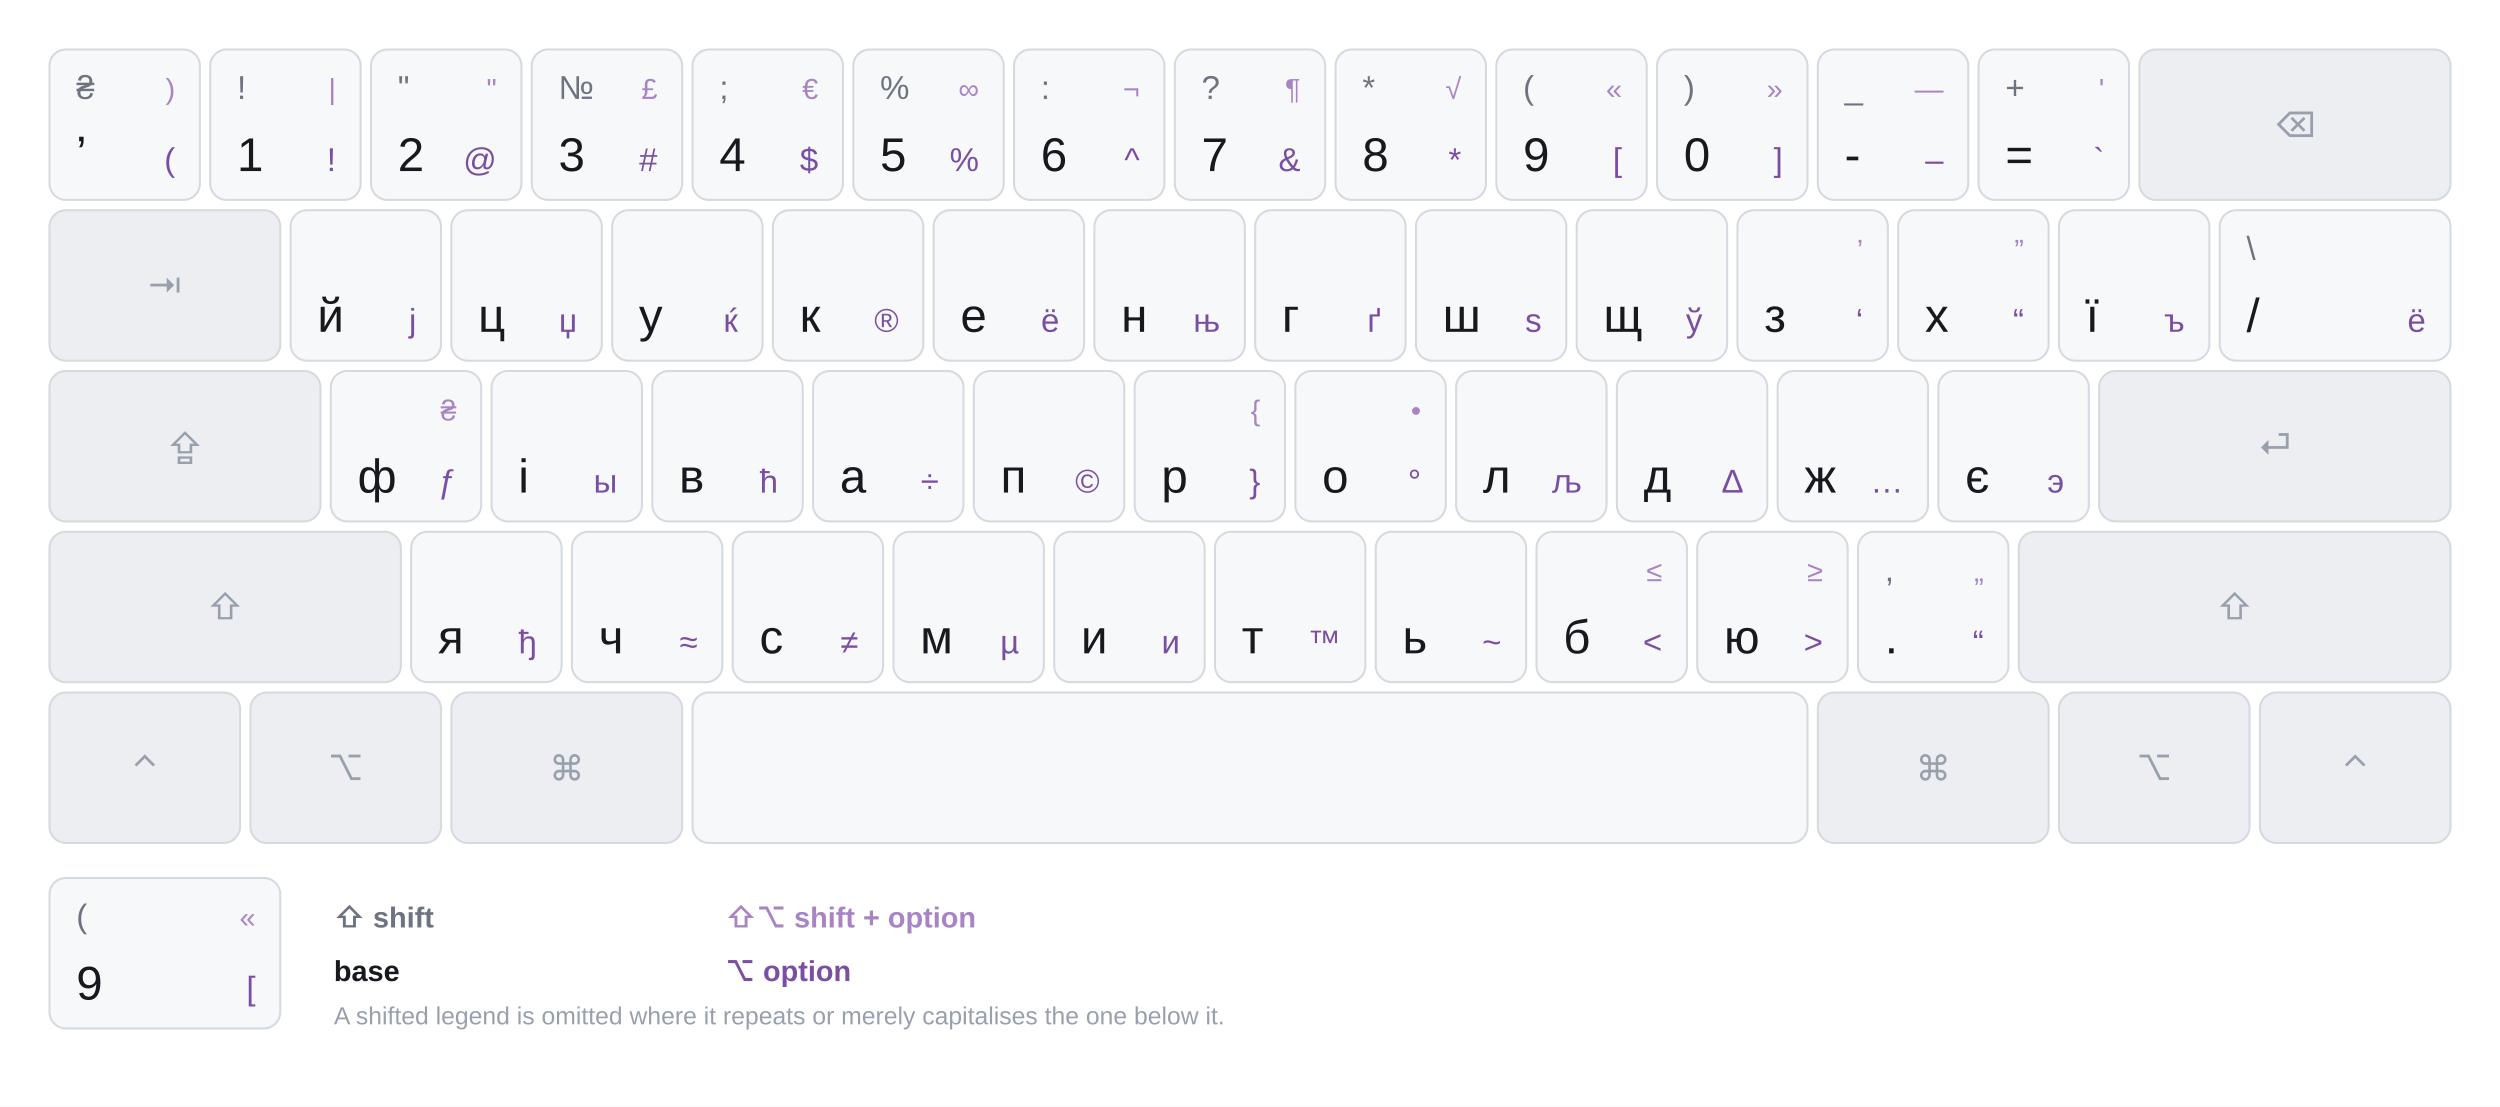
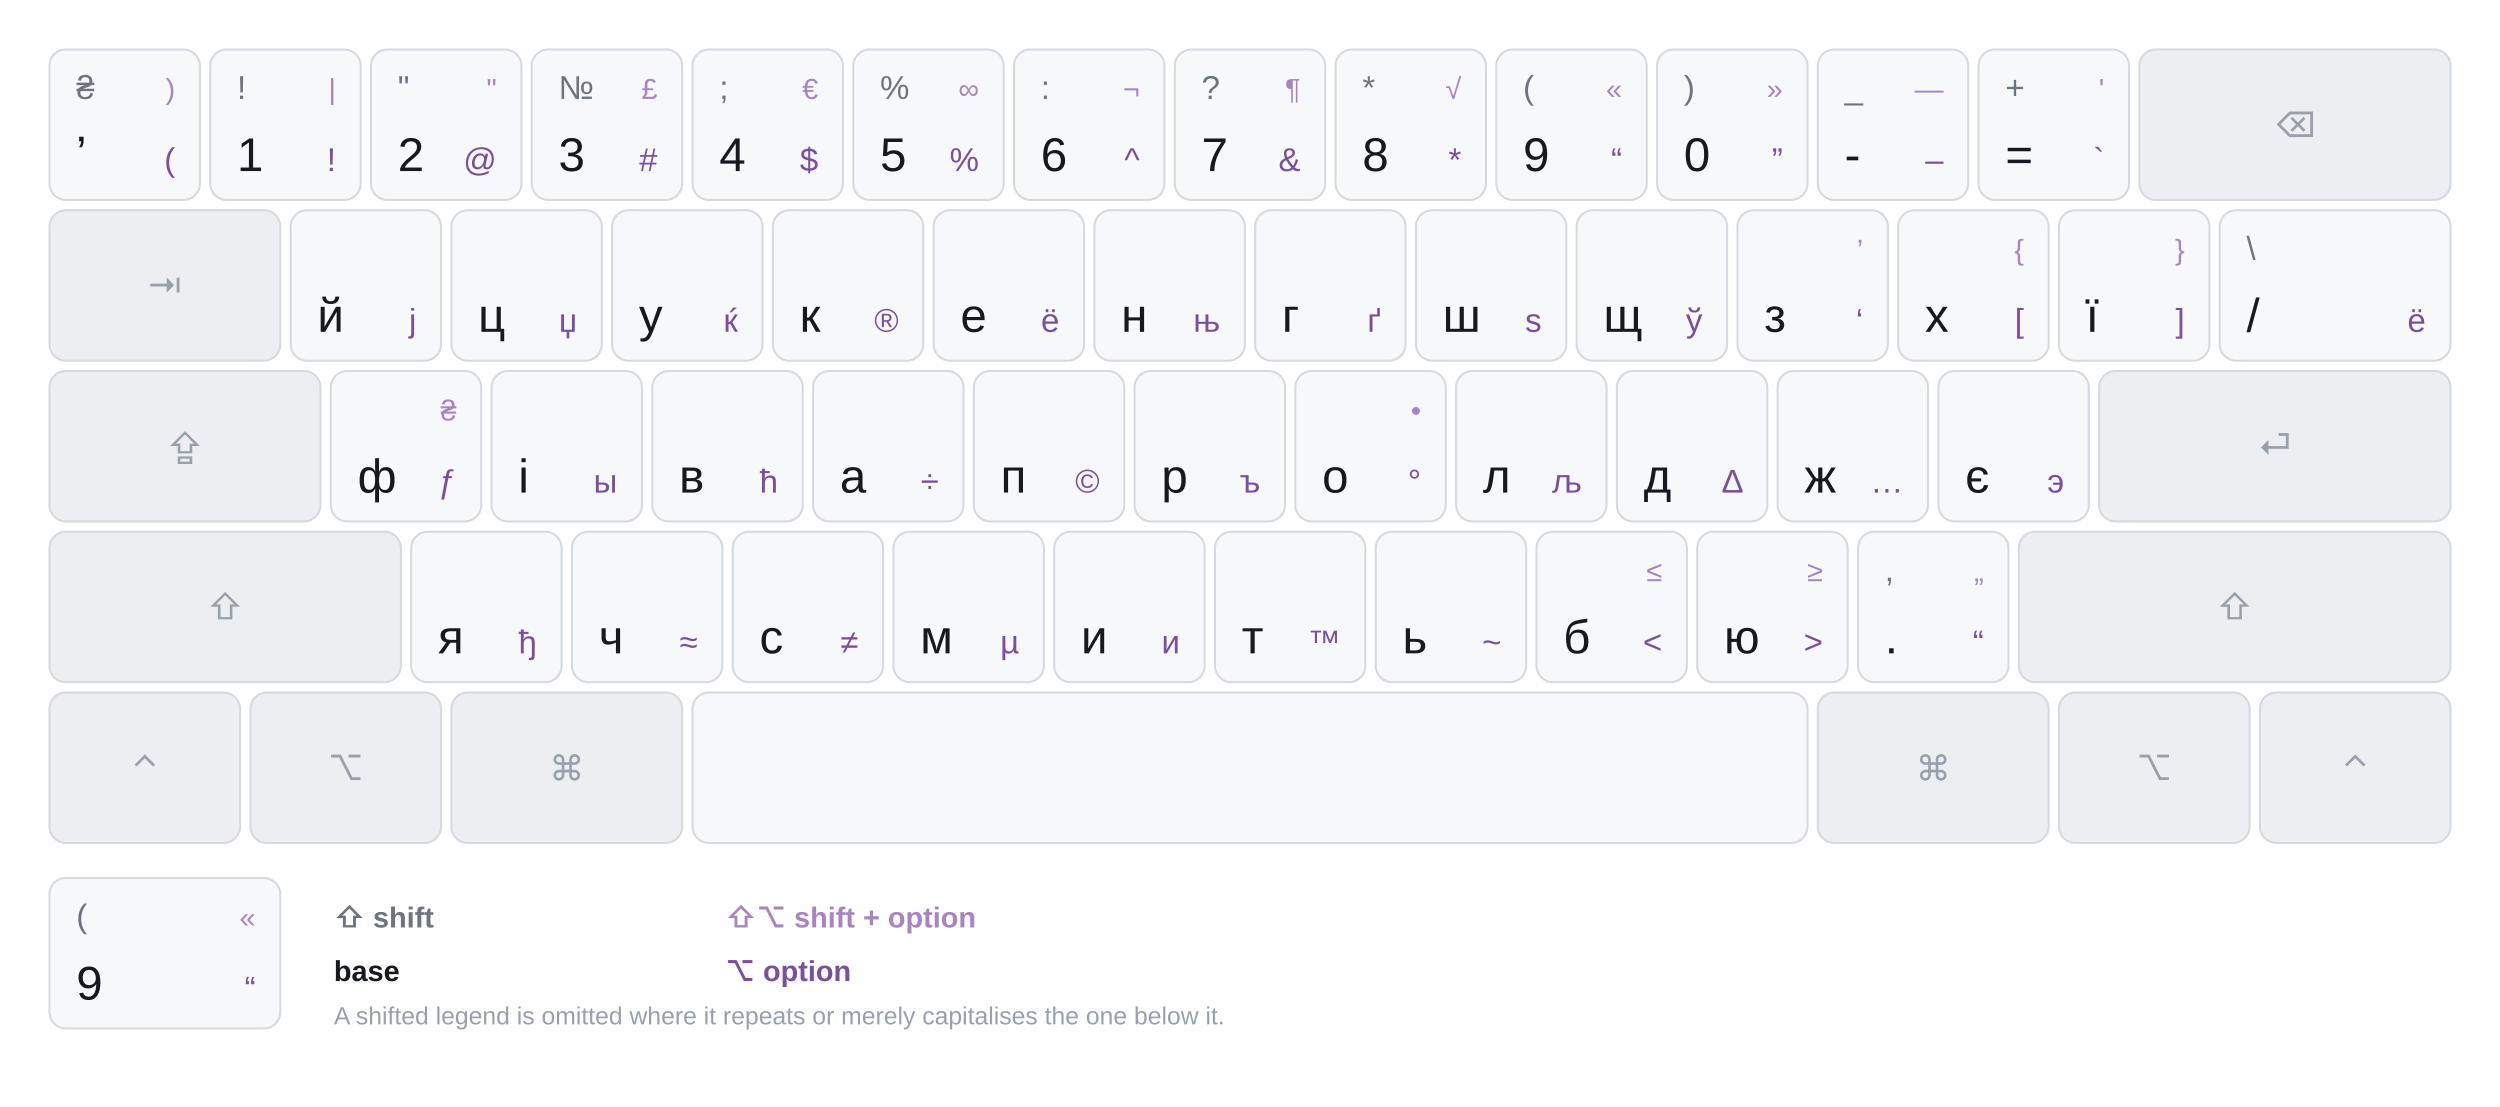
<svg xmlns="http://www.w3.org/2000/svg" width="1213" height="537" viewBox="0 0 1213 537" font-family="ui-sans-serif, -apple-system, BlinkMacSystemFont, 'SF Pro Text', 'Helvetica Neue', 'Segoe UI', Arial, sans-serif" role="img" aria-label="Ukrainian - Mac PC keyboard diagram: each key shows four characters — unmodified at bottom left, shift above it, option at bottom right, shift plus option above that.">
  <rect width="1213" height="537" fill="#ffffff" />
  <rect x="24" y="24" width="73" height="73" rx="8" fill="#f7f8fa" stroke="#d5dae1" stroke-width="1" />
  <text x="37" y="83" font-size="23" fill="#16191d" text-anchor="start">ʼ</text>
  <text x="37" y="48" font-size="16" fill="#6d7480" text-anchor="start">₴</text>
  <text x="85" y="83" font-size="16" fill="#7a4fa3" text-anchor="end">(</text>
  <text x="85" y="48" font-size="14" fill="#a884c4" text-anchor="end">)</text>
  <rect x="102" y="24" width="73" height="73" rx="8" fill="#f7f8fa" stroke="#d5dae1" stroke-width="1" />
  <text x="115" y="83" font-size="23" fill="#16191d" text-anchor="start">1</text>
  <text x="115" y="48" font-size="16" fill="#6d7480" text-anchor="start">!</text>
  <text x="163" y="83" font-size="16" fill="#7a4fa3" text-anchor="end">!</text>
  <text x="163" y="48" font-size="14" fill="#a884c4" text-anchor="end">|</text>
  <rect x="180" y="24" width="73" height="73" rx="8" fill="#f7f8fa" stroke="#d5dae1" stroke-width="1" />
  <text x="193" y="83" font-size="23" fill="#16191d" text-anchor="start">2</text>
  <text x="193" y="48" font-size="16" fill="#6d7480" text-anchor="start">"</text>
  <text x="241" y="83" font-size="16" fill="#7a4fa3" text-anchor="end">@</text>
  <text x="241" y="48" font-size="14" fill="#a884c4" text-anchor="end">"</text>
  <rect x="258" y="24" width="73" height="73" rx="8" fill="#f7f8fa" stroke="#d5dae1" stroke-width="1" />
  <text x="271" y="83" font-size="23" fill="#16191d" text-anchor="start">3</text>
  <text x="271" y="48" font-size="16" fill="#6d7480" text-anchor="start">№</text>
  <text x="319" y="83" font-size="16" fill="#7a4fa3" text-anchor="end">#</text>
  <text x="319" y="48" font-size="14" fill="#a884c4" text-anchor="end">£</text>
  <rect x="336" y="24" width="73" height="73" rx="8" fill="#f7f8fa" stroke="#d5dae1" stroke-width="1" />
  <text x="349" y="83" font-size="23" fill="#16191d" text-anchor="start">4</text>
  <text x="349" y="48" font-size="16" fill="#6d7480" text-anchor="start">;</text>
  <text x="397" y="83" font-size="16" fill="#7a4fa3" text-anchor="end">$</text>
  <text x="397" y="48" font-size="14" fill="#a884c4" text-anchor="end">€</text>
  <rect x="414" y="24" width="73" height="73" rx="8" fill="#f7f8fa" stroke="#d5dae1" stroke-width="1" />
  <text x="427" y="83" font-size="23" fill="#16191d" text-anchor="start">5</text>
  <text x="427" y="48" font-size="16" fill="#6d7480" text-anchor="start">%</text>
  <text x="475" y="83" font-size="16" fill="#7a4fa3" text-anchor="end">%</text>
  <text x="475" y="48" font-size="14" fill="#a884c4" text-anchor="end">∞</text>
  <rect x="492" y="24" width="73" height="73" rx="8" fill="#f7f8fa" stroke="#d5dae1" stroke-width="1" />
  <text x="505" y="83" font-size="23" fill="#16191d" text-anchor="start">6</text>
  <text x="505" y="48" font-size="16" fill="#6d7480" text-anchor="start">:</text>
  <text x="553" y="83" font-size="16" fill="#7a4fa3" text-anchor="end">^</text>
  <text x="553" y="48" font-size="14" fill="#a884c4" text-anchor="end">¬</text>
  <rect x="570" y="24" width="73" height="73" rx="8" fill="#f7f8fa" stroke="#d5dae1" stroke-width="1" />
  <text x="583" y="83" font-size="23" fill="#16191d" text-anchor="start">7</text>
  <text x="583" y="48" font-size="16" fill="#6d7480" text-anchor="start">?</text>
  <text x="631" y="83" font-size="16" fill="#7a4fa3" text-anchor="end">&amp;</text>
  <text x="631" y="48" font-size="14" fill="#a884c4" text-anchor="end">¶</text>
  <rect x="648" y="24" width="73" height="73" rx="8" fill="#f7f8fa" stroke="#d5dae1" stroke-width="1" />
  <text x="661" y="83" font-size="23" fill="#16191d" text-anchor="start">8</text>
  <text x="661" y="48" font-size="16" fill="#6d7480" text-anchor="start">*</text>
  <text x="709" y="83" font-size="16" fill="#7a4fa3" text-anchor="end">*</text>
  <text x="709" y="48" font-size="14" fill="#a884c4" text-anchor="end">√</text>
  <rect x="726" y="24" width="73" height="73" rx="8" fill="#f7f8fa" stroke="#d5dae1" stroke-width="1" />
  <text x="739" y="83" font-size="23" fill="#16191d" text-anchor="start">9</text>
  <text x="739" y="48" font-size="16" fill="#6d7480" text-anchor="start">(</text>
-   <text x="787" y="83" font-size="16" fill="#7a4fa3" text-anchor="end">[</text>
+   <text x="787" y="83" font-size="16" fill="#7a4fa3" text-anchor="end">“</text>
  <text x="787" y="48" font-size="14" fill="#a884c4" text-anchor="end">«</text>
  <rect x="804" y="24" width="73" height="73" rx="8" fill="#f7f8fa" stroke="#d5dae1" stroke-width="1" />
  <text x="817" y="83" font-size="23" fill="#16191d" text-anchor="start">0</text>
  <text x="817" y="48" font-size="16" fill="#6d7480" text-anchor="start">)</text>
-   <text x="865" y="83" font-size="16" fill="#7a4fa3" text-anchor="end">]</text>
+   <text x="865" y="83" font-size="16" fill="#7a4fa3" text-anchor="end">”</text>
  <text x="865" y="48" font-size="14" fill="#a884c4" text-anchor="end">»</text>
  <rect x="882" y="24" width="73" height="73" rx="8" fill="#f7f8fa" stroke="#d5dae1" stroke-width="1" />
  <text x="895" y="83" font-size="23" fill="#16191d" text-anchor="start">-</text>
  <text x="895" y="48" font-size="16" fill="#6d7480" text-anchor="start">_</text>
  <text x="943" y="83" font-size="16" fill="#7a4fa3" text-anchor="end">–</text>
  <text x="943" y="48" font-size="14" fill="#a884c4" text-anchor="end">—</text>
  <rect x="960" y="24" width="73" height="73" rx="8" fill="#f7f8fa" stroke="#d5dae1" stroke-width="1" />
  <text x="973" y="83" font-size="23" fill="#16191d" text-anchor="start">=</text>
  <text x="973" y="48" font-size="16" fill="#6d7480" text-anchor="start">+</text>
  <text x="1021" y="83" font-size="16" fill="#7a4fa3" text-anchor="end">`</text>
  <text x="1021" y="48" font-size="14" fill="#a884c4" text-anchor="end">'</text>
  <rect x="1038" y="24" width="151" height="73" rx="8" fill="#eceef2" stroke="#d5dae1" stroke-width="1" />
  <text x="1113.5" y="66.5" font-size="17" fill="#98a0ad" text-anchor="middle">⌫</text>
  <rect x="24" y="102" width="112" height="73" rx="8" fill="#eceef2" stroke="#d5dae1" stroke-width="1" />
  <text x="80" y="144.5" font-size="17" fill="#98a0ad" text-anchor="middle">⇥</text>
  <rect x="141" y="102" width="73" height="73" rx="8" fill="#f7f8fa" stroke="#d5dae1" stroke-width="1" />
  <text x="154" y="161" font-size="23" fill="#16191d" text-anchor="start">й</text>
  <text x="202" y="161" font-size="16" fill="#7a4fa3" text-anchor="end">ј</text>
  <rect x="219" y="102" width="73" height="73" rx="8" fill="#f7f8fa" stroke="#d5dae1" stroke-width="1" />
  <text x="232" y="161" font-size="23" fill="#16191d" text-anchor="start">ц</text>
  <text x="280" y="161" font-size="16" fill="#7a4fa3" text-anchor="end">џ</text>
  <rect x="297" y="102" width="73" height="73" rx="8" fill="#f7f8fa" stroke="#d5dae1" stroke-width="1" />
  <text x="310" y="161" font-size="23" fill="#16191d" text-anchor="start">у</text>
  <text x="358" y="161" font-size="16" fill="#7a4fa3" text-anchor="end">ќ</text>
  <rect x="375" y="102" width="73" height="73" rx="8" fill="#f7f8fa" stroke="#d5dae1" stroke-width="1" />
  <text x="388" y="161" font-size="23" fill="#16191d" text-anchor="start">к</text>
  <text x="436" y="161" font-size="16" fill="#7a4fa3" text-anchor="end">®</text>
  <rect x="453" y="102" width="73" height="73" rx="8" fill="#f7f8fa" stroke="#d5dae1" stroke-width="1" />
  <text x="466" y="161" font-size="23" fill="#16191d" text-anchor="start">е</text>
  <text x="514" y="161" font-size="16" fill="#7a4fa3" text-anchor="end">ё</text>
  <rect x="531" y="102" width="73" height="73" rx="8" fill="#f7f8fa" stroke="#d5dae1" stroke-width="1" />
  <text x="544" y="161" font-size="23" fill="#16191d" text-anchor="start">н</text>
  <text x="592" y="161" font-size="16" fill="#7a4fa3" text-anchor="end">њ</text>
  <rect x="609" y="102" width="73" height="73" rx="8" fill="#f7f8fa" stroke="#d5dae1" stroke-width="1" />
  <text x="622" y="161" font-size="23" fill="#16191d" text-anchor="start">г</text>
  <text x="670" y="161" font-size="16" fill="#7a4fa3" text-anchor="end">ґ</text>
  <rect x="687" y="102" width="73" height="73" rx="8" fill="#f7f8fa" stroke="#d5dae1" stroke-width="1" />
  <text x="700" y="161" font-size="23" fill="#16191d" text-anchor="start">ш</text>
  <text x="748" y="161" font-size="16" fill="#7a4fa3" text-anchor="end">ѕ</text>
  <rect x="765" y="102" width="73" height="73" rx="8" fill="#f7f8fa" stroke="#d5dae1" stroke-width="1" />
  <text x="778" y="161" font-size="23" fill="#16191d" text-anchor="start">щ</text>
  <text x="826" y="161" font-size="16" fill="#7a4fa3" text-anchor="end">ў</text>
  <rect x="843" y="102" width="73" height="73" rx="8" fill="#f7f8fa" stroke="#d5dae1" stroke-width="1" />
  <text x="856" y="161" font-size="23" fill="#16191d" text-anchor="start">з</text>
  <text x="904" y="161" font-size="16" fill="#7a4fa3" text-anchor="end">‘</text>
  <text x="904" y="126" font-size="14" fill="#a884c4" text-anchor="end">’</text>
  <rect x="921" y="102" width="73" height="73" rx="8" fill="#f7f8fa" stroke="#d5dae1" stroke-width="1" />
  <text x="934" y="161" font-size="23" fill="#16191d" text-anchor="start">х</text>
-   <text x="982" y="161" font-size="16" fill="#7a4fa3" text-anchor="end">“</text>
-   <text x="982" y="126" font-size="14" fill="#a884c4" text-anchor="end">”</text>
+   <text x="982" y="161" font-size="16" fill="#7a4fa3" text-anchor="end">[</text>
+   <text x="982" y="126" font-size="14" fill="#a884c4" text-anchor="end">{</text>
  <rect x="999" y="102" width="73" height="73" rx="8" fill="#f7f8fa" stroke="#d5dae1" stroke-width="1" />
  <text x="1012" y="161" font-size="23" fill="#16191d" text-anchor="start">ї</text>
-   <text x="1060" y="161" font-size="16" fill="#7a4fa3" text-anchor="end">ъ</text>
+   <text x="1060" y="161" font-size="16" fill="#7a4fa3" text-anchor="end">]</text>
+   <text x="1060" y="126" font-size="14" fill="#a884c4" text-anchor="end">}</text>
  <rect x="1077" y="102" width="112" height="73" rx="8" fill="#f7f8fa" stroke="#d5dae1" stroke-width="1" />
  <text x="1090" y="161" font-size="23" fill="#16191d" text-anchor="start">/</text>
  <text x="1090" y="126" font-size="16" fill="#6d7480" text-anchor="start">\</text>
  <text x="1177" y="161" font-size="16" fill="#7a4fa3" text-anchor="end">ё</text>
  <rect x="24" y="180" width="131.5" height="73" rx="8" fill="#eceef2" stroke="#d5dae1" stroke-width="1" />
  <text x="89.75" y="222.5" font-size="17" fill="#98a0ad" text-anchor="middle">⇪</text>
  <rect x="160.5" y="180" width="73" height="73" rx="8" fill="#f7f8fa" stroke="#d5dae1" stroke-width="1" />
  <text x="173.5" y="239" font-size="23" fill="#16191d" text-anchor="start">ф</text>
  <text x="221.5" y="239" font-size="16" fill="#7a4fa3" text-anchor="end">ƒ</text>
  <text x="221.5" y="204" font-size="14" fill="#a884c4" text-anchor="end">₴</text>
  <rect x="238.5" y="180" width="73" height="73" rx="8" fill="#f7f8fa" stroke="#d5dae1" stroke-width="1" />
  <text x="251.5" y="239" font-size="23" fill="#16191d" text-anchor="start">і</text>
  <text x="299.5" y="239" font-size="16" fill="#7a4fa3" text-anchor="end">ы</text>
  <rect x="316.5" y="180" width="73" height="73" rx="8" fill="#f7f8fa" stroke="#d5dae1" stroke-width="1" />
  <text x="329.5" y="239" font-size="23" fill="#16191d" text-anchor="start">в</text>
  <text x="377.5" y="239" font-size="16" fill="#7a4fa3" text-anchor="end">ћ</text>
  <rect x="394.5" y="180" width="73" height="73" rx="8" fill="#f7f8fa" stroke="#d5dae1" stroke-width="1" />
  <text x="407.5" y="239" font-size="23" fill="#16191d" text-anchor="start">а</text>
  <text x="455.5" y="239" font-size="16" fill="#7a4fa3" text-anchor="end">÷</text>
  <rect x="472.5" y="180" width="73" height="73" rx="8" fill="#f7f8fa" stroke="#d5dae1" stroke-width="1" />
  <text x="485.5" y="239" font-size="23" fill="#16191d" text-anchor="start">п</text>
  <text x="533.5" y="239" font-size="16" fill="#7a4fa3" text-anchor="end">©</text>
  <rect x="550.5" y="180" width="73" height="73" rx="8" fill="#f7f8fa" stroke="#d5dae1" stroke-width="1" />
  <text x="563.5" y="239" font-size="23" fill="#16191d" text-anchor="start">р</text>
-   <text x="611.5" y="239" font-size="16" fill="#7a4fa3" text-anchor="end">}</text>
-   <text x="611.5" y="204" font-size="14" fill="#a884c4" text-anchor="end">{</text>
+   <text x="611.5" y="239" font-size="16" fill="#7a4fa3" text-anchor="end">ъ</text>
  <rect x="628.5" y="180" width="73" height="73" rx="8" fill="#f7f8fa" stroke="#d5dae1" stroke-width="1" />
  <text x="641.5" y="239" font-size="23" fill="#16191d" text-anchor="start">о</text>
  <text x="689.5" y="239" font-size="16" fill="#7a4fa3" text-anchor="end">°</text>
  <text x="689.5" y="204" font-size="14" fill="#a884c4" text-anchor="end">•</text>
  <rect x="706.5" y="180" width="73" height="73" rx="8" fill="#f7f8fa" stroke="#d5dae1" stroke-width="1" />
  <text x="719.5" y="239" font-size="23" fill="#16191d" text-anchor="start">л</text>
  <text x="767.5" y="239" font-size="16" fill="#7a4fa3" text-anchor="end">љ</text>
  <rect x="784.5" y="180" width="73" height="73" rx="8" fill="#f7f8fa" stroke="#d5dae1" stroke-width="1" />
  <text x="797.5" y="239" font-size="23" fill="#16191d" text-anchor="start">д</text>
  <text x="845.5" y="239" font-size="16" fill="#7a4fa3" text-anchor="end">∆</text>
  <rect x="862.5" y="180" width="73" height="73" rx="8" fill="#f7f8fa" stroke="#d5dae1" stroke-width="1" />
  <text x="875.5" y="239" font-size="23" fill="#16191d" text-anchor="start">ж</text>
  <text x="923.5" y="239" font-size="16" fill="#7a4fa3" text-anchor="end">…</text>
  <rect x="940.5" y="180" width="73" height="73" rx="8" fill="#f7f8fa" stroke="#d5dae1" stroke-width="1" />
  <text x="953.5" y="239" font-size="23" fill="#16191d" text-anchor="start">є</text>
  <text x="1001.5" y="239" font-size="16" fill="#7a4fa3" text-anchor="end">э</text>
  <rect x="1018.5" y="180" width="170.5" height="73" rx="8" fill="#eceef2" stroke="#d5dae1" stroke-width="1" />
  <text x="1103.75" y="222.5" font-size="17" fill="#98a0ad" text-anchor="middle">⏎</text>
  <rect x="24" y="258" width="170.5" height="73" rx="8" fill="#eceef2" stroke="#d5dae1" stroke-width="1" />
  <text x="109.25" y="300.5" font-size="17" fill="#98a0ad" text-anchor="middle">⇧</text>
  <rect x="199.5" y="258" width="73" height="73" rx="8" fill="#f7f8fa" stroke="#d5dae1" stroke-width="1" />
  <text x="212.5" y="317" font-size="23" fill="#16191d" text-anchor="start">я</text>
  <text x="260.5" y="317" font-size="16" fill="#7a4fa3" text-anchor="end">ђ</text>
  <rect x="277.5" y="258" width="73" height="73" rx="8" fill="#f7f8fa" stroke="#d5dae1" stroke-width="1" />
  <text x="290.5" y="317" font-size="23" fill="#16191d" text-anchor="start">ч</text>
  <text x="338.5" y="317" font-size="16" fill="#7a4fa3" text-anchor="end">≈</text>
  <rect x="355.5" y="258" width="73" height="73" rx="8" fill="#f7f8fa" stroke="#d5dae1" stroke-width="1" />
  <text x="368.5" y="317" font-size="23" fill="#16191d" text-anchor="start">с</text>
  <text x="416.5" y="317" font-size="16" fill="#7a4fa3" text-anchor="end">≠</text>
  <rect x="433.5" y="258" width="73" height="73" rx="8" fill="#f7f8fa" stroke="#d5dae1" stroke-width="1" />
  <text x="446.5" y="317" font-size="23" fill="#16191d" text-anchor="start">м</text>
  <text x="494.5" y="317" font-size="16" fill="#7a4fa3" text-anchor="end">µ</text>
  <rect x="511.5" y="258" width="73" height="73" rx="8" fill="#f7f8fa" stroke="#d5dae1" stroke-width="1" />
  <text x="524.5" y="317" font-size="23" fill="#16191d" text-anchor="start">и</text>
  <text x="572.5" y="317" font-size="16" fill="#7a4fa3" text-anchor="end">и</text>
  <rect x="589.5" y="258" width="73" height="73" rx="8" fill="#f7f8fa" stroke="#d5dae1" stroke-width="1" />
  <text x="602.5" y="317" font-size="23" fill="#16191d" text-anchor="start">т</text>
  <text x="650.5" y="317" font-size="16" fill="#7a4fa3" text-anchor="end">™</text>
  <rect x="667.5" y="258" width="73" height="73" rx="8" fill="#f7f8fa" stroke="#d5dae1" stroke-width="1" />
  <text x="680.5" y="317" font-size="23" fill="#16191d" text-anchor="start">ь</text>
  <text x="728.5" y="317" font-size="16" fill="#7a4fa3" text-anchor="end">~</text>
  <rect x="745.5" y="258" width="73" height="73" rx="8" fill="#f7f8fa" stroke="#d5dae1" stroke-width="1" />
  <text x="758.5" y="317" font-size="23" fill="#16191d" text-anchor="start">б</text>
  <text x="806.5" y="317" font-size="16" fill="#7a4fa3" text-anchor="end">&lt;</text>
  <text x="806.5" y="282" font-size="14" fill="#a884c4" text-anchor="end">≤</text>
  <rect x="823.5" y="258" width="73" height="73" rx="8" fill="#f7f8fa" stroke="#d5dae1" stroke-width="1" />
  <text x="836.5" y="317" font-size="23" fill="#16191d" text-anchor="start">ю</text>
  <text x="884.5" y="317" font-size="16" fill="#7a4fa3" text-anchor="end">&gt;</text>
  <text x="884.5" y="282" font-size="14" fill="#a884c4" text-anchor="end">≥</text>
  <rect x="901.5" y="258" width="73" height="73" rx="8" fill="#f7f8fa" stroke="#d5dae1" stroke-width="1" />
  <text x="914.5" y="317" font-size="23" fill="#16191d" text-anchor="start">.</text>
  <text x="914.5" y="282" font-size="16" fill="#6d7480" text-anchor="start">,</text>
  <text x="962.5" y="317" font-size="16" fill="#7a4fa3" text-anchor="end">“</text>
  <text x="962.5" y="282" font-size="14" fill="#a884c4" text-anchor="end">„</text>
  <rect x="979.5" y="258" width="209.5" height="73" rx="8" fill="#eceef2" stroke="#d5dae1" stroke-width="1" />
  <text x="1084.25" y="300.5" font-size="17" fill="#98a0ad" text-anchor="middle">⇧</text>
  <rect x="24" y="336" width="92.5" height="73" rx="8" fill="#eceef2" stroke="#d5dae1" stroke-width="1" />
  <text x="70.25" y="378.5" font-size="17" fill="#98a0ad" text-anchor="middle">⌃</text>
  <rect x="121.5" y="336" width="92.5" height="73" rx="8" fill="#eceef2" stroke="#d5dae1" stroke-width="1" />
  <text x="167.75" y="378.5" font-size="17" fill="#98a0ad" text-anchor="middle">⌥</text>
  <rect x="219" y="336" width="112" height="73" rx="8" fill="#eceef2" stroke="#d5dae1" stroke-width="1" />
  <text x="275" y="378.5" font-size="17" fill="#98a0ad" text-anchor="middle">⌘</text>
  <rect x="336" y="336" width="541" height="73" rx="8" fill="#f7f8fa" stroke="#d5dae1" stroke-width="1" />
  <rect x="882" y="336" width="112" height="73" rx="8" fill="#eceef2" stroke="#d5dae1" stroke-width="1" />
  <text x="938" y="378.5" font-size="17" fill="#98a0ad" text-anchor="middle">⌘</text>
  <rect x="999" y="336" width="92.5" height="73" rx="8" fill="#eceef2" stroke="#d5dae1" stroke-width="1" />
  <text x="1045.25" y="378.5" font-size="17" fill="#98a0ad" text-anchor="middle">⌥</text>
  <rect x="1096.5" y="336" width="92.5" height="73" rx="8" fill="#eceef2" stroke="#d5dae1" stroke-width="1" />
  <text x="1142.75" y="378.5" font-size="17" fill="#98a0ad" text-anchor="middle">⌃</text>
  <rect x="24" y="426" width="112" height="73" rx="8" fill="#f7f8fa" stroke="#d5dae1" stroke-width="1" />
  <text x="37" y="485" font-size="23" fill="#16191d" text-anchor="start">9</text>
  <text x="37" y="450" font-size="16" fill="#6d7480" text-anchor="start">(</text>
-   <text x="124" y="485" font-size="16" fill="#7a4fa3" text-anchor="end">[</text>
+   <text x="124" y="485" font-size="16" fill="#7a4fa3" text-anchor="end">“</text>
  <text x="124" y="450" font-size="14" fill="#a884c4" text-anchor="end">«</text>
  <text x="162" y="450" font-size="14" fill="#6d7480" text-anchor="start" font-weight="600">⇧ shift</text>
  <text x="162" y="476" font-size="14" fill="#16191d" text-anchor="start" font-weight="600">base</text>
  <text x="352" y="450" font-size="14" fill="#a884c4" text-anchor="start" font-weight="600">⇧⌥ shift + option</text>
  <text x="352" y="476" font-size="14" fill="#7a4fa3" text-anchor="start" font-weight="600">⌥ option</text>
  <text x="162" y="497" font-size="12" fill="#98a0ad" text-anchor="start">A shifted legend is omitted where it repeats or merely capitalises the one below it.</text>
</svg>
